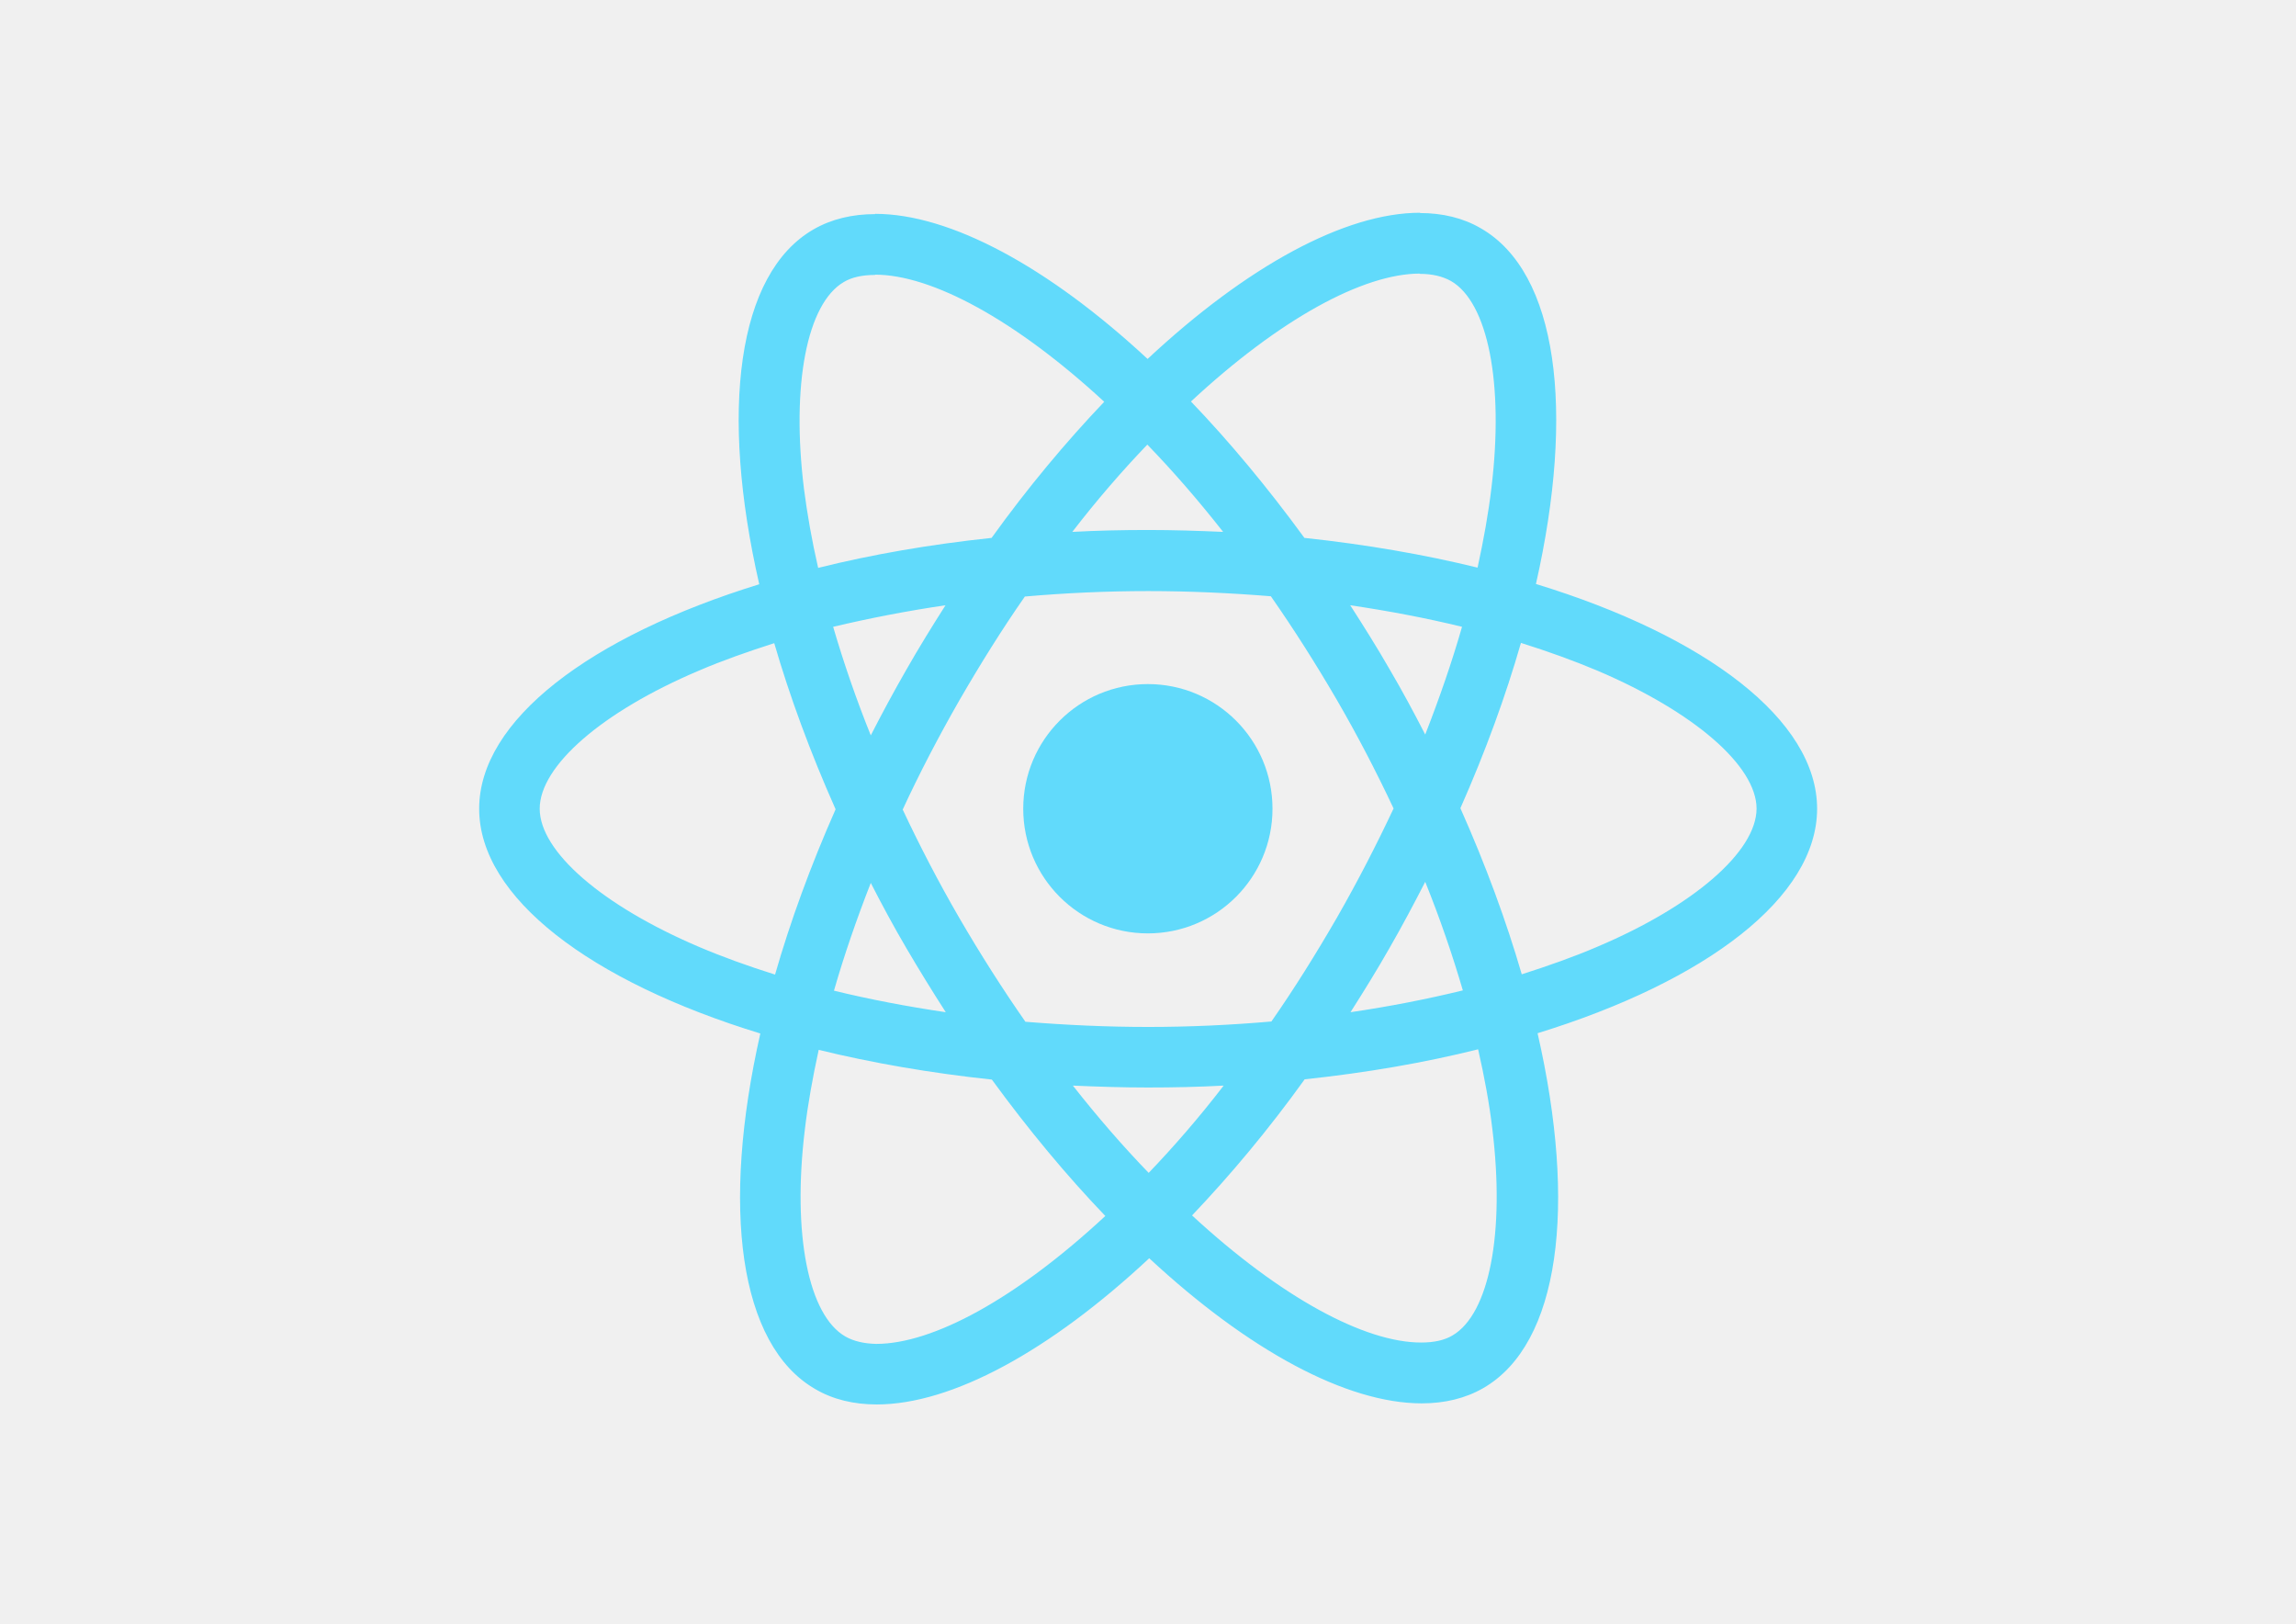
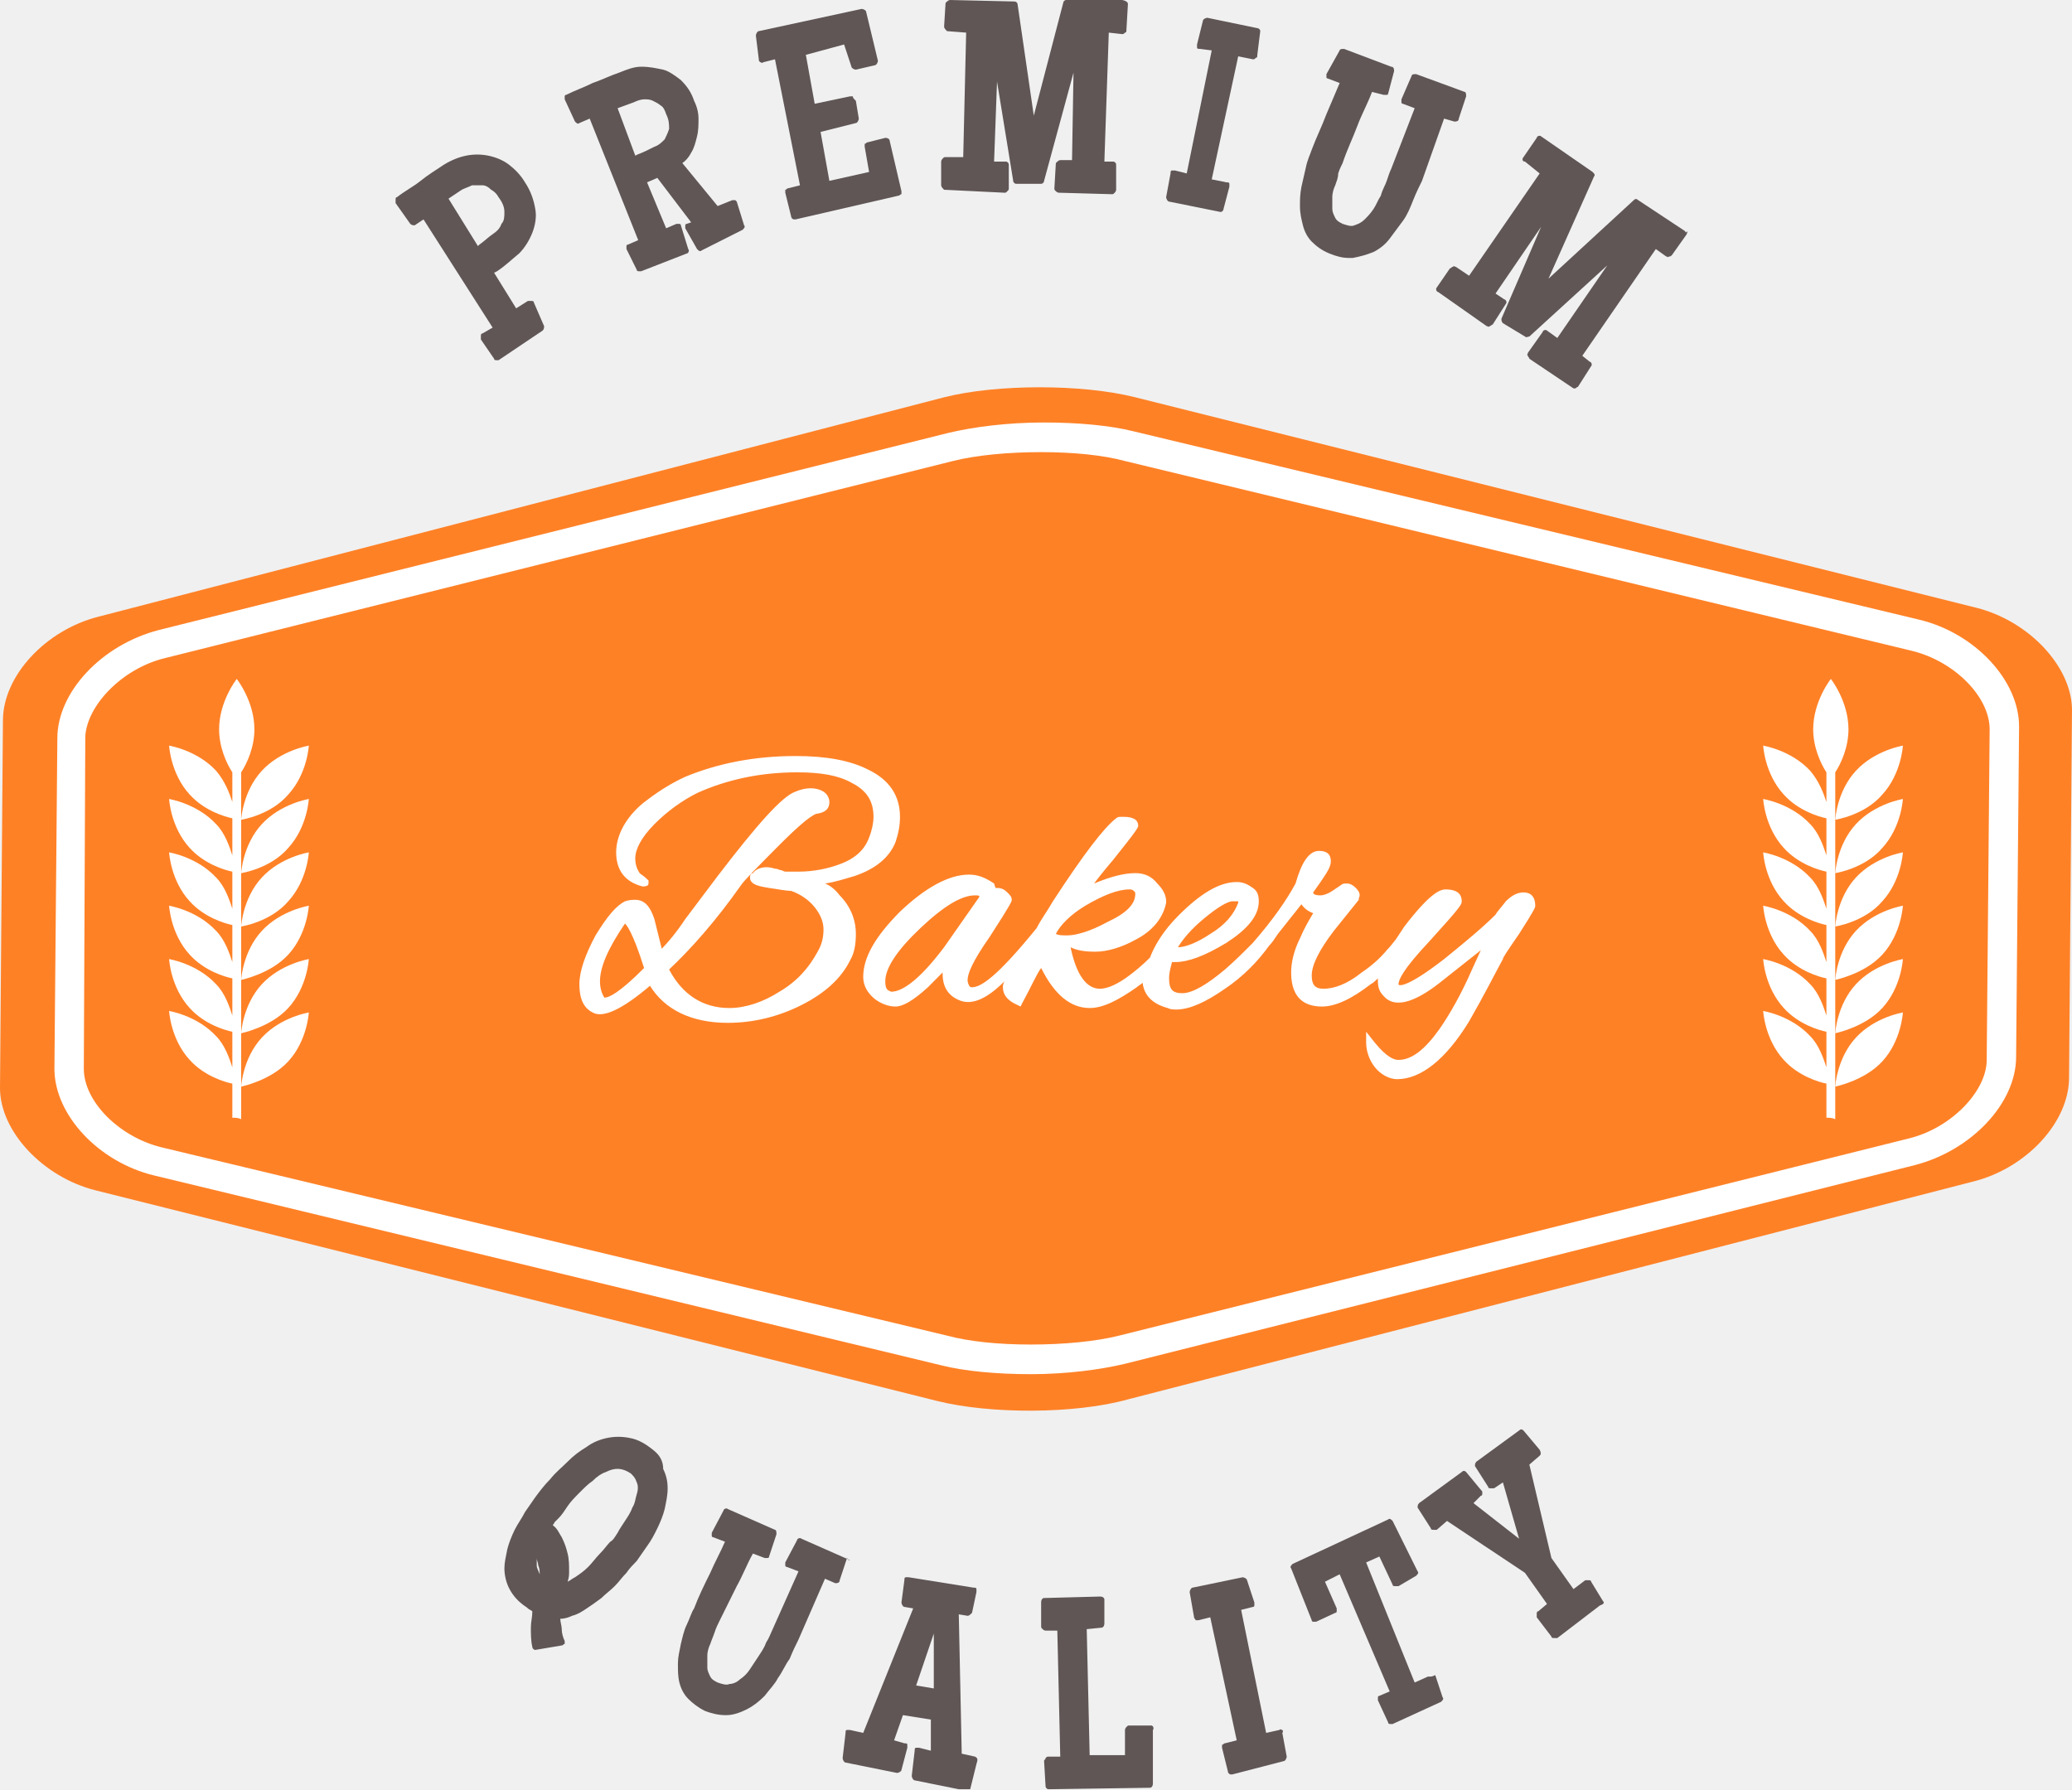
- <svg xmlns="http://www.w3.org/2000/svg" viewBox="0 0 841.9 595.3">
-   <g fill="#61DAFB">
-     <path d="M666.3 296.5c0-32.5-40.7-63.3-103.1-82.4 14.4-63.6 8-114.2-20.2-130.4-6.5-3.8-14.1-5.6-22.4-5.6v22.3c4.6 0 8.3.9 11.4 2.6 13.6 7.8 19.5 37.5 14.9 75.7-1.1 9.4-2.9 19.3-5.1 29.4-19.6-4.8-41-8.5-63.5-10.9-13.5-18.5-27.5-35.3-41.6-50 32.6-30.3 63.2-46.9 84-46.9V78c-27.5 0-63.5 19.6-99.9 53.6-36.4-33.8-72.4-53.2-99.9-53.2v22.3c20.7 0 51.4 16.5 84 46.6-14 14.7-28 31.4-41.3 49.9-22.6 2.4-44 6.1-63.6 11-2.3-10-4-19.7-5.2-29-4.7-38.2 1.1-67.9 14.6-75.8 3-1.8 6.9-2.6 11.5-2.6V78.5c-8.4 0-16 1.8-22.6 5.6-28.1 16.2-34.4 66.7-19.9 130.1-62.2 19.2-102.7 49.9-102.7 82.3 0 32.5 40.7 63.3 103.1 82.4-14.4 63.6-8 114.2 20.2 130.4 6.5 3.8 14.1 5.6 22.5 5.6 27.5 0 63.5-19.6 99.9-53.6 36.4 33.8 72.4 53.2 99.9 53.2 8.4 0 16-1.8 22.6-5.6 28.1-16.2 34.4-66.7 19.9-130.1 62-19.1 102.5-49.9 102.5-82.3zm-130.2-66.7c-3.7 12.9-8.3 26.2-13.5 39.5-4.1-8-8.4-16-13.1-24-4.6-8-9.5-15.8-14.4-23.4 14.2 2.1 27.9 4.7 41 7.9zm-45.8 106.5c-7.8 13.5-15.8 26.3-24.1 38.2-14.9 1.3-30 2-45.2 2-15.1 0-30.2-.7-45-1.9-8.3-11.9-16.4-24.6-24.2-38-7.6-13.1-14.5-26.4-20.8-39.8 6.2-13.4 13.2-26.8 20.7-39.9 7.8-13.5 15.8-26.3 24.1-38.2 14.9-1.3 30-2 45.2-2 15.1 0 30.2.7 45 1.9 8.3 11.9 16.4 24.6 24.2 38 7.6 13.1 14.5 26.4 20.8 39.8-6.3 13.4-13.2 26.8-20.7 39.9zm32.3-13c5.4 13.4 10 26.8 13.8 39.8-13.1 3.2-26.9 5.9-41.2 8 4.9-7.7 9.8-15.6 14.4-23.7 4.6-8 8.9-16.1 13-24.1zM421.2 430c-9.3-9.6-18.6-20.3-27.8-32 9 .4 18.2.7 27.5.7 9.4 0 18.7-.2 27.8-.7-9 11.7-18.3 22.4-27.5 32zm-74.4-58.9c-14.2-2.1-27.9-4.7-41-7.9 3.7-12.9 8.3-26.2 13.5-39.5 4.1 8 8.4 16 13.1 24 4.7 8 9.5 15.8 14.4 23.4zM420.7 163c9.3 9.6 18.6 20.3 27.8 32-9-.4-18.2-.7-27.5-.7-9.4 0-18.7.2-27.8.7 9-11.7 18.3-22.4 27.5-32zm-74 58.9c-4.9 7.7-9.8 15.6-14.4 23.7-4.6 8-8.9 16-13 24-5.4-13.4-10-26.8-13.8-39.8 13.1-3.1 26.9-5.8 41.2-7.9zm-90.5 125.2c-35.4-15.1-58.3-34.9-58.3-50.6 0-15.7 22.9-35.6 58.3-50.6 8.6-3.7 18-7 27.7-10.1 5.7 19.6 13.2 40 22.5 60.9-9.2 20.8-16.6 41.1-22.2 60.6-9.9-3.1-19.3-6.5-28-10.2zM310 490c-13.6-7.8-19.5-37.5-14.9-75.7 1.1-9.4 2.9-19.3 5.1-29.4 19.6 4.8 41 8.5 63.5 10.9 13.5 18.5 27.5 35.3 41.6 50-32.6 30.3-63.2 46.9-84 46.9-4.5-.1-8.3-1-11.3-2.7zm237.2-76.2c4.7 38.2-1.1 67.9-14.6 75.8-3 1.8-6.9 2.6-11.5 2.6-20.7 0-51.4-16.5-84-46.6 14-14.7 28-31.4 41.3-49.9 22.6-2.4 44-6.1 63.6-11 2.3 10.1 4.1 19.8 5.2 29.1zm38.5-66.7c-8.6 3.7-18 7-27.7 10.1-5.7-19.6-13.2-40-22.5-60.9 9.2-20.8 16.6-41.1 22.2-60.6 9.9 3.1 19.3 6.5 28.1 10.2 35.4 15.1 58.3 34.9 58.3 50.6-.1 15.7-23 35.6-58.4 50.6zM320.8 78.4z" />
-     <circle cx="420.9" cy="296.5" r="45.7" />
-     <path d="M520.5 78.1z" />
+ <svg xmlns="http://www.w3.org/2000/svg" width="110" height="95" viewBox="0 0 110 95" fill="none">
+   <g clip-path="url(#clip0)">
+     <path d="M50.121 21.094L5.231 32.742C2.42 33.451 0.156 35.891 0.156 38.252L0 57.771C0 60.054 2.264 62.494 5.075 63.202L49.73 74.379C52.541 75.087 57.069 75.087 59.879 74.3L104.769 62.73C107.58 62.022 109.844 59.582 109.844 57.22L110 37.701C110 35.418 107.736 32.978 104.925 32.27L60.27 21.094C57.459 20.385 52.931 20.385 50.121 21.094Z" fill="#FF8126" />
+     <path d="M54.727 72.962C52.931 72.962 51.214 72.805 49.965 72.49L8.197 62.415C5.231 61.707 2.889 59.188 2.889 56.748L3.045 39.196C3.045 36.756 5.387 34.238 8.432 33.451L50.355 22.983C51.682 22.668 53.478 22.432 55.429 22.432C57.225 22.432 58.943 22.589 60.192 22.904L101.881 32.9C104.847 33.608 107.19 36.127 107.19 38.567L107.033 56.118C107.033 58.558 104.691 61.077 101.647 61.864L59.723 72.411C58.396 72.726 56.6 72.962 54.727 72.962ZM55.273 24.006C53.556 24.006 51.838 24.163 50.589 24.478L8.744 34.946C6.48 35.497 4.606 37.465 4.528 39.118L4.45 56.748C4.45 58.48 6.324 60.369 8.588 60.92L50.277 70.915C51.448 71.23 53.009 71.388 54.727 71.388C56.444 71.388 58.162 71.23 59.411 70.915L101.334 60.447C103.598 59.896 105.472 57.929 105.472 56.276L105.628 38.724C105.628 36.992 103.754 35.104 101.49 34.553L59.723 24.478C58.552 24.163 56.991 24.006 55.273 24.006Z" fill="white" />
+     <path d="M43.797 46.91C44.343 46.831 44.812 46.674 45.358 46.516C46.529 46.123 47.232 45.493 47.544 44.706C47.7 44.234 47.779 43.84 47.779 43.368C47.779 42.266 47.232 41.4 46.061 40.849C45.124 40.377 43.875 40.141 42.236 40.141C40.05 40.141 38.098 40.534 36.38 41.243C35.522 41.636 34.819 42.108 34.116 42.66C33.18 43.447 32.711 44.391 32.711 45.257C32.711 46.201 33.18 46.831 34.116 47.067C34.194 47.067 34.429 47.067 34.429 46.91V46.752L34.351 46.674C34.194 46.516 34.038 46.437 33.96 46.359C33.804 46.123 33.726 45.886 33.726 45.572C33.726 45.099 34.038 44.47 34.741 43.761C35.444 43.053 36.224 42.502 37.005 42.108C38.566 41.4 40.362 41.007 42.314 41.007C43.563 41.007 44.5 41.164 45.202 41.558C45.983 41.951 46.373 42.502 46.373 43.368C46.373 43.683 46.295 44.076 46.139 44.47C45.905 45.099 45.437 45.572 44.578 45.886C43.953 46.123 43.172 46.28 42.392 46.28C42.236 46.28 42.001 46.28 41.689 46.28C41.611 46.28 41.533 46.201 41.455 46.201C41.377 46.201 41.299 46.123 41.143 46.123C40.674 45.965 40.206 46.044 39.972 46.359C39.894 46.359 39.816 46.437 39.816 46.595C39.816 46.988 40.362 47.067 40.83 47.146C41.377 47.224 41.767 47.303 42.001 47.303C42.47 47.461 42.938 47.776 43.251 48.169C43.563 48.562 43.719 48.956 43.719 49.35C43.719 49.743 43.641 50.137 43.407 50.53C42.938 51.396 42.314 52.104 41.377 52.655C40.518 53.206 39.581 53.521 38.722 53.521C37.317 53.521 36.224 52.813 35.522 51.475C36.693 50.373 38.02 48.877 39.347 46.988C39.503 46.752 40.206 46.044 41.221 45.021C42.236 43.998 42.938 43.368 43.329 43.21C43.953 43.132 44.031 42.817 44.031 42.581C44.031 42.423 43.953 42.187 43.719 42.03C43.329 41.794 42.782 41.794 42.236 42.03C41.533 42.266 40.206 43.761 38.098 46.516L36.38 48.799C35.912 49.507 35.444 50.058 35.131 50.373L34.741 48.799C34.507 48.09 34.194 47.776 33.726 47.776C33.57 47.776 33.414 47.776 33.18 47.854C32.711 48.09 32.243 48.641 31.618 49.664C31.072 50.688 30.759 51.553 30.759 52.262C30.759 53.049 30.994 53.521 31.462 53.757C32.008 54.072 33.023 53.6 34.507 52.34C35.287 53.6 36.693 54.308 38.644 54.308C39.972 54.308 41.299 53.993 42.548 53.364C43.797 52.734 44.656 51.947 45.124 51.002C45.358 50.609 45.437 50.137 45.437 49.586C45.437 48.799 45.124 48.09 44.578 47.539C44.343 47.224 44.031 46.988 43.797 46.91ZM31.852 52.104C31.852 51.317 32.321 50.294 33.18 49.035C33.258 49.114 33.57 49.428 34.194 51.396C32.867 52.734 32.321 52.97 32.087 52.97C31.93 52.734 31.852 52.419 31.852 52.104Z" fill="white" />
+     <path d="M80.88 47.382C80.568 47.382 80.255 47.539 79.943 47.854C79.709 48.169 79.475 48.405 79.397 48.563C78.772 49.192 77.835 49.979 76.664 50.924C74.635 52.498 74.244 52.34 74.244 52.262C74.244 52.026 74.478 51.475 75.884 49.979C77.601 48.09 77.601 48.012 77.601 47.854C77.601 47.618 77.523 47.224 76.742 47.224C76.43 47.224 75.884 47.461 74.556 49.192C74.4 49.428 74.244 49.664 74.088 49.901C74.01 49.979 73.854 50.215 73.62 50.452C73.229 50.924 72.761 51.317 72.292 51.632C71.512 52.262 70.809 52.498 70.263 52.498C69.794 52.498 69.638 52.262 69.638 51.79C69.638 51.239 70.028 50.452 70.809 49.428L72.136 47.776V47.697C72.214 47.539 72.214 47.382 71.98 47.146C71.824 46.988 71.668 46.91 71.512 46.91C71.356 46.91 71.278 46.91 71.199 46.988L70.731 47.303C70.497 47.461 70.263 47.539 70.106 47.539C69.794 47.539 69.716 47.461 69.716 47.382L70.106 46.831C70.419 46.359 70.653 46.044 70.653 45.729C70.653 45.336 70.419 45.178 70.028 45.178C69.482 45.178 69.092 45.808 68.779 46.91C68.311 47.776 67.608 48.799 66.515 50.058C66.047 50.53 65.578 51.002 65.032 51.475C64.095 52.262 63.314 52.734 62.768 52.734C62.221 52.734 62.065 52.498 62.065 51.947C62.065 51.632 62.143 51.396 62.221 51.081C62.3 51.081 62.3 51.081 62.378 51.081C63.08 51.081 63.939 50.766 65.11 50.058C66.203 49.35 66.828 48.641 66.828 47.854C66.828 47.539 66.749 47.303 66.515 47.146C66.281 46.988 66.047 46.831 65.656 46.831C64.72 46.831 63.705 47.461 62.534 48.641C61.753 49.428 61.285 50.215 61.05 50.845C60.66 51.239 60.27 51.553 59.957 51.79C59.333 52.262 58.786 52.498 58.396 52.498C57.693 52.498 57.147 51.79 56.835 50.294C57.147 50.452 57.537 50.53 58.162 50.53C58.786 50.53 59.567 50.294 60.27 49.901C61.206 49.428 61.753 48.72 61.909 47.933V47.854C61.909 47.539 61.753 47.224 61.441 46.91C61.129 46.516 60.738 46.359 60.27 46.359C59.723 46.359 59.021 46.516 58.084 46.91C58.318 46.595 58.63 46.201 59.099 45.65C60.426 43.998 60.426 43.919 60.426 43.84C60.426 43.604 60.27 43.368 59.645 43.368C59.411 43.368 59.333 43.368 59.255 43.447C58.63 43.919 57.537 45.336 55.898 47.854C55.586 48.405 55.273 48.799 55.039 49.271C52.931 51.868 52.072 52.419 51.604 52.419C51.526 52.419 51.448 52.419 51.37 52.104C51.37 52.104 51.37 52.104 51.37 52.026C51.37 51.711 51.604 51.081 52.541 49.743C53.712 47.933 53.712 47.854 53.712 47.776C53.712 47.618 53.634 47.539 53.478 47.382C53.322 47.224 53.165 47.146 52.931 47.146H52.853L52.775 46.91C52.307 46.595 51.916 46.437 51.448 46.437C50.355 46.437 49.106 47.146 47.779 48.405C46.451 49.743 45.827 50.845 45.827 51.868C45.827 52.34 46.061 52.734 46.451 53.049C46.764 53.285 47.154 53.442 47.544 53.442C47.935 53.442 48.481 53.128 49.262 52.419L50.043 51.632V51.711C50.043 52.419 50.355 52.892 50.979 53.128C51.604 53.364 52.385 53.049 53.322 52.104C53.243 52.262 53.243 52.34 53.243 52.419C53.243 52.813 53.478 53.128 54.024 53.364L54.18 53.442L54.258 53.285C54.727 52.419 55.039 51.711 55.273 51.396C55.976 52.813 56.835 53.521 57.849 53.521C58.552 53.521 59.333 53.128 60.348 52.419C60.426 52.34 60.582 52.262 60.66 52.183C60.738 52.813 61.129 53.285 61.987 53.521C62.143 53.6 62.3 53.6 62.456 53.6C63.158 53.6 64.017 53.206 65.032 52.498C65.969 51.868 66.749 51.081 67.374 50.215C67.53 50.058 67.686 49.822 67.842 49.586L69.092 48.012C69.248 48.248 69.482 48.405 69.716 48.484C69.482 48.877 69.248 49.271 69.013 49.822C68.701 50.452 68.545 51.081 68.545 51.632C68.545 53.128 69.404 53.442 70.184 53.442C70.887 53.442 71.746 53.049 72.761 52.262C72.917 52.183 73.073 52.026 73.151 51.947C73.151 52.026 73.151 52.026 73.151 52.104C73.151 52.419 73.229 52.655 73.463 52.892C74.01 53.521 75.025 53.285 76.43 52.183L78.616 50.452L78.148 51.475C77.601 52.734 76.977 53.836 76.43 54.623C75.649 55.725 74.947 56.276 74.244 56.276C73.854 56.276 73.385 55.882 72.839 55.174L72.527 54.78V55.331C72.527 55.804 72.683 56.276 72.995 56.669C73.307 57.063 73.776 57.299 74.166 57.299C75.415 57.299 76.742 56.276 77.992 54.23C78.85 52.734 79.397 51.632 79.787 50.924C79.787 50.845 79.943 50.609 80.646 49.586C81.505 48.248 81.505 48.169 81.505 48.09C81.505 47.618 81.27 47.382 80.88 47.382ZM57.615 48.09C58.552 47.539 59.333 47.224 59.957 47.224C60.035 47.224 60.114 47.224 60.192 47.303C60.27 47.382 60.27 47.382 60.27 47.461C60.27 48.012 59.801 48.484 58.786 48.956C57.928 49.428 57.147 49.664 56.678 49.664C56.366 49.664 56.21 49.664 56.054 49.586C56.288 49.114 56.835 48.562 57.615 48.09ZM64.251 49.586C63.549 50.058 62.924 50.294 62.534 50.294C62.924 49.664 63.471 49.114 64.173 48.563C64.876 48.012 65.266 47.854 65.422 47.854C65.656 47.854 65.735 47.854 65.735 47.854V47.933C65.5 48.563 65.032 49.114 64.251 49.586ZM46.998 52.104C46.998 51.396 47.622 50.452 48.871 49.271C50.121 48.09 51.057 47.539 51.76 47.539C51.916 47.539 51.994 47.539 51.994 47.618L50.121 50.294C48.637 52.262 47.779 52.655 47.31 52.655C47.154 52.577 46.998 52.577 46.998 52.104Z" fill="white" />
+     <path d="M28.339 16.056C28.339 15.978 28.261 15.978 28.183 15.978C28.105 15.978 28.105 15.978 28.027 15.978L27.402 16.371L26.231 14.482L26.387 14.403C26.856 14.089 27.168 13.774 27.558 13.459C27.871 13.144 28.105 12.751 28.261 12.357C28.417 11.963 28.495 11.491 28.417 11.098C28.339 10.626 28.183 10.153 27.871 9.681C27.637 9.287 27.324 8.973 27.012 8.737C26.7 8.5 26.309 8.343 25.919 8.264C25.529 8.186 25.138 8.186 24.748 8.264C24.358 8.343 23.967 8.5 23.577 8.737C23.109 9.051 22.718 9.287 22.328 9.602C21.938 9.917 21.469 10.153 21.079 10.468C21.001 10.468 21.001 10.547 21.001 10.626C21.001 10.704 21.001 10.704 21.001 10.783L21.781 11.885C21.86 11.963 21.938 11.963 22.016 11.963L22.484 11.649L26.153 17.394L25.607 17.709C25.529 17.709 25.529 17.788 25.529 17.867C25.529 17.945 25.529 17.945 25.529 18.024L26.231 19.047C26.231 19.126 26.309 19.126 26.387 19.126H26.466L28.808 17.552C28.886 17.473 28.886 17.394 28.886 17.316L28.339 16.056ZM23.811 10.547L24.514 10.075C24.67 9.996 24.904 9.917 25.06 9.838C25.216 9.838 25.451 9.838 25.607 9.838C25.763 9.838 25.919 9.917 26.075 10.075C26.231 10.153 26.387 10.311 26.466 10.468C26.7 10.783 26.778 11.019 26.778 11.255C26.778 11.491 26.778 11.727 26.622 11.885C26.544 12.121 26.387 12.278 26.153 12.436C25.919 12.593 25.685 12.829 25.451 12.987L25.373 13.066L23.811 10.547Z" fill="#605656" />
+     <path d="M39.035 10.626C38.957 10.626 38.957 10.626 38.879 10.626L38.098 10.94L36.224 8.658C36.459 8.5 36.615 8.264 36.693 8.107C36.849 7.871 36.927 7.556 37.005 7.241C37.083 6.926 37.083 6.611 37.083 6.297C37.083 5.982 37.005 5.667 36.849 5.352C36.693 4.88 36.459 4.565 36.146 4.25C35.834 4.014 35.522 3.778 35.209 3.699C34.819 3.621 34.507 3.542 34.038 3.542C33.648 3.542 33.258 3.699 32.867 3.857C32.399 4.014 31.93 4.25 31.462 4.408C30.994 4.644 30.525 4.801 30.057 5.037C29.979 5.037 29.979 5.116 29.979 5.116C29.979 5.195 29.979 5.195 29.979 5.273L30.525 6.454C30.603 6.533 30.681 6.611 30.759 6.533L31.306 6.297L33.882 12.751L33.336 12.987C33.258 12.987 33.258 13.066 33.258 13.066C33.258 13.144 33.258 13.144 33.258 13.223L33.804 14.325C33.804 14.403 33.882 14.403 33.96 14.403H34.038L36.459 13.459C36.537 13.459 36.615 13.302 36.537 13.223L36.146 11.963C36.146 11.885 36.068 11.885 36.068 11.885C35.99 11.885 35.99 11.885 35.912 11.885L35.365 12.121L34.351 9.681L34.897 9.445L36.693 11.806L36.459 11.885C36.38 11.885 36.38 11.963 36.38 11.963C36.38 12.042 36.38 12.042 36.38 12.121L37.005 13.223C37.083 13.302 37.161 13.38 37.239 13.302L39.425 12.2C39.503 12.121 39.581 12.042 39.503 11.963L39.113 10.704L39.035 10.626ZM33.882 8.186L33.726 8.264L32.789 5.746L33.648 5.431C33.804 5.352 34.038 5.273 34.194 5.273C34.351 5.273 34.507 5.273 34.663 5.352C34.819 5.431 34.975 5.51 35.053 5.588C35.209 5.667 35.287 5.824 35.365 6.06C35.522 6.375 35.522 6.611 35.522 6.848C35.444 7.084 35.365 7.241 35.287 7.399C35.131 7.556 34.975 7.713 34.741 7.792C34.429 7.949 34.116 8.107 33.882 8.186Z" fill="#605656" />
+     <path d="M46.998 7.32L46.061 7.556C45.983 7.556 45.983 7.635 45.905 7.635C45.905 7.713 45.905 7.713 45.905 7.792L46.139 9.13L44.031 9.602L43.563 7.005L45.437 6.533C45.515 6.533 45.593 6.375 45.593 6.297L45.437 5.352C45.28 5.195 45.28 5.195 45.28 5.116C45.202 5.116 45.202 5.116 45.124 5.116L43.251 5.51L42.782 2.912L44.812 2.361L45.202 3.542C45.202 3.621 45.358 3.699 45.437 3.699L46.451 3.463C46.529 3.463 46.608 3.306 46.608 3.227L45.983 0.63C45.983 0.551 45.827 0.472 45.749 0.472L40.284 1.653C40.206 1.653 40.128 1.81 40.128 1.889L40.284 3.148C40.284 3.227 40.284 3.227 40.362 3.306C40.44 3.306 40.44 3.384 40.518 3.306L41.143 3.148L42.47 9.838L41.845 9.996C41.767 9.996 41.767 10.075 41.689 10.075C41.689 10.153 41.689 10.153 41.689 10.232L42.001 11.491C42.001 11.57 42.08 11.649 42.158 11.649C42.158 11.649 42.158 11.649 42.236 11.649L47.7 10.389C47.779 10.389 47.779 10.311 47.857 10.311C47.857 10.232 47.857 10.232 47.857 10.153L47.232 7.477C47.232 7.399 47.154 7.32 46.998 7.32Z" fill="#605656" />
+     <path d="M59.567 0H56.6C56.522 0 56.444 0.079 56.444 0.157L54.883 6.139L54.024 0.236C54.024 0.157 53.946 0.079 53.868 0.079L50.433 0C50.355 0 50.277 0.079 50.199 0.157L50.121 1.417C50.121 1.495 50.199 1.574 50.277 1.653L51.292 1.732L51.136 8.343H50.199C50.121 8.343 50.121 8.343 50.043 8.422C50.043 8.422 49.965 8.5 49.965 8.579V9.838C49.965 9.917 50.043 9.996 50.121 10.075L53.322 10.232C53.4 10.232 53.4 10.232 53.478 10.153C53.556 10.075 53.556 10.075 53.556 9.996V8.737C53.556 8.658 53.478 8.579 53.4 8.579H52.775L52.931 4.329L53.79 9.602C53.79 9.681 53.868 9.76 53.946 9.76H55.273C55.351 9.76 55.429 9.681 55.429 9.602L56.991 3.857L56.913 8.5H56.288C56.21 8.5 56.132 8.579 56.054 8.658L55.976 9.996C55.976 10.075 55.976 10.075 56.054 10.153C56.054 10.153 56.132 10.232 56.21 10.232L59.021 10.311C59.099 10.311 59.099 10.311 59.177 10.232C59.177 10.232 59.255 10.153 59.255 10.075V8.737C59.255 8.658 59.177 8.579 59.099 8.579H58.63L58.864 1.732L59.567 1.81C59.645 1.81 59.645 1.81 59.723 1.732C59.801 1.732 59.801 1.653 59.801 1.574L59.879 0.236C59.879 0.157 59.879 0.157 59.801 0.079C59.645 0 59.567 0 59.567 0Z" fill="#605656" />
+     <path d="M66.749 1.495L64.095 0.944C64.017 0.944 63.861 1.023 63.861 1.102L63.549 2.361C63.549 2.44 63.549 2.44 63.549 2.519C63.549 2.597 63.627 2.597 63.705 2.597L64.329 2.676L63.002 9.209L62.378 9.051C62.3 9.051 62.3 9.051 62.221 9.051C62.143 9.051 62.143 9.13 62.143 9.209L61.909 10.468C61.909 10.547 61.987 10.704 62.065 10.704L64.798 11.255C64.876 11.255 64.954 11.177 64.954 11.098L65.266 9.917C65.266 9.838 65.266 9.838 65.266 9.76C65.266 9.681 65.188 9.681 65.11 9.681L64.329 9.524L65.735 2.991L66.515 3.148C66.593 3.148 66.593 3.148 66.671 3.07C66.749 3.07 66.749 2.991 66.749 2.912L66.906 1.653C66.906 1.574 66.828 1.495 66.749 1.495Z" fill="#605656" />
+     <path d="M77.211 6.454C77.289 6.454 77.445 6.454 77.445 6.297L77.835 5.116C77.835 5.037 77.835 4.88 77.757 4.88L75.181 3.935C75.103 3.935 74.947 3.935 74.947 4.014L74.4 5.273C74.4 5.352 74.4 5.352 74.4 5.431C74.4 5.51 74.478 5.51 74.478 5.51L75.103 5.746L73.854 8.973C73.776 9.13 73.698 9.366 73.62 9.602C73.541 9.838 73.385 10.075 73.307 10.389C73.151 10.626 73.073 10.862 72.917 11.098C72.761 11.334 72.605 11.491 72.449 11.649C72.292 11.806 72.136 11.885 71.902 11.963C71.746 12.042 71.512 11.963 71.278 11.885C71.121 11.806 70.965 11.727 70.887 11.57C70.809 11.413 70.731 11.255 70.731 11.098C70.731 10.94 70.731 10.704 70.731 10.468C70.731 10.232 70.809 9.996 70.887 9.838C70.965 9.602 71.043 9.445 71.043 9.209C71.121 8.973 71.199 8.815 71.278 8.658C71.512 7.949 71.824 7.32 72.058 6.69C72.292 6.06 72.605 5.51 72.839 4.88L73.463 5.037C73.541 5.037 73.541 5.037 73.62 5.037C73.698 5.037 73.698 4.959 73.698 4.959L74.01 3.778C74.01 3.699 74.01 3.542 73.854 3.542L71.356 2.597C71.278 2.597 71.121 2.597 71.121 2.676L70.419 3.935C70.419 4.014 70.419 4.014 70.419 4.093C70.419 4.171 70.497 4.171 70.497 4.171L71.121 4.408C70.887 4.959 70.653 5.51 70.419 6.06C70.184 6.69 69.872 7.32 69.638 7.949C69.56 8.186 69.404 8.5 69.326 8.894C69.248 9.209 69.17 9.602 69.092 9.917C69.013 10.311 69.013 10.626 69.013 10.94C69.013 11.334 69.092 11.649 69.17 11.963C69.248 12.278 69.404 12.593 69.638 12.829C69.872 13.066 70.184 13.302 70.575 13.459C70.965 13.616 71.278 13.695 71.59 13.695C71.668 13.695 71.746 13.695 71.824 13.695C72.214 13.616 72.527 13.538 72.917 13.38C73.229 13.223 73.541 12.987 73.776 12.672C74.01 12.357 74.244 12.042 74.478 11.727C74.713 11.413 74.869 11.019 75.025 10.626C75.181 10.232 75.337 9.917 75.493 9.602L76.664 6.297L77.211 6.454Z" fill="#605656" />
+     <path d="M89.468 12.278L86.969 10.626C86.891 10.547 86.813 10.547 86.735 10.626L82.207 14.797L84.627 9.366C84.706 9.287 84.627 9.209 84.549 9.13L81.817 7.241C81.739 7.162 81.583 7.241 81.583 7.32L80.88 8.343C80.802 8.422 80.802 8.579 80.958 8.579L81.739 9.209L77.992 14.64L77.289 14.167C77.211 14.167 77.211 14.089 77.133 14.167C77.055 14.167 77.055 14.246 76.977 14.246L76.274 15.269C76.196 15.348 76.274 15.505 76.352 15.505L78.928 17.316C79.006 17.316 79.006 17.394 79.085 17.316C79.162 17.316 79.162 17.237 79.241 17.237L79.943 16.135C80.021 16.056 79.943 15.899 79.865 15.899L79.397 15.584L81.817 12.042L79.709 16.922C79.709 17.001 79.709 17.079 79.787 17.158L80.958 17.867C81.036 17.945 81.114 17.867 81.192 17.867L85.33 14.089L82.676 17.945L82.129 17.552C82.051 17.473 81.895 17.552 81.895 17.631L81.114 18.732C81.114 18.811 81.036 18.811 81.114 18.89C81.114 18.968 81.192 18.968 81.192 19.047L83.534 20.621H83.612C83.691 20.621 83.691 20.543 83.769 20.543L84.471 19.441C84.549 19.362 84.471 19.205 84.393 19.205L84.003 18.89L87.906 13.223L88.453 13.616C88.531 13.616 88.531 13.695 88.609 13.616C88.687 13.616 88.687 13.616 88.765 13.538L89.546 12.436C89.546 12.357 89.624 12.357 89.546 12.278C89.546 12.357 89.468 12.357 89.468 12.278Z" fill="#605656" />
+     <path d="M34.663 76.976C34.273 76.661 33.882 76.425 33.414 76.346C33.023 76.268 32.633 76.268 32.243 76.346C31.852 76.425 31.462 76.582 31.15 76.819C30.759 77.055 30.447 77.291 30.135 77.606C29.823 77.921 29.51 78.157 29.198 78.55C28.886 78.865 28.651 79.18 28.417 79.495C28.261 79.731 28.027 80.046 27.871 80.282C27.715 80.597 27.48 80.911 27.324 81.226C27.168 81.541 27.012 81.935 26.934 82.249C26.856 82.643 26.778 82.958 26.778 83.273C26.778 83.587 26.856 83.981 27.012 84.296C27.168 84.611 27.402 84.925 27.715 85.162C27.793 85.24 27.949 85.319 28.027 85.398C28.105 85.476 28.183 85.476 28.261 85.555C28.261 85.87 28.183 86.106 28.183 86.421C28.183 86.736 28.183 87.129 28.261 87.444C28.261 87.523 28.339 87.602 28.417 87.602L29.823 87.365C29.901 87.365 29.901 87.287 29.979 87.287C29.979 87.208 29.979 87.208 29.979 87.129C29.901 86.972 29.823 86.736 29.823 86.5C29.823 86.342 29.744 86.106 29.744 85.949C29.979 85.949 30.213 85.87 30.369 85.791C30.681 85.713 30.916 85.555 31.15 85.398C31.384 85.24 31.618 85.083 31.93 84.847C32.165 84.611 32.399 84.453 32.633 84.217C32.867 83.981 33.023 83.745 33.258 83.509C33.414 83.273 33.648 83.037 33.804 82.879C33.96 82.643 34.194 82.328 34.351 82.092C34.585 81.777 34.741 81.462 34.897 81.147C35.053 80.833 35.209 80.439 35.287 80.124C35.365 79.731 35.444 79.416 35.444 79.022C35.444 78.629 35.365 78.314 35.209 77.999C35.209 77.527 34.975 77.212 34.663 76.976ZM28.651 83.587C28.651 83.587 28.651 83.509 28.651 83.587C28.573 83.351 28.495 83.273 28.495 83.115C28.495 82.958 28.495 82.879 28.495 82.722C28.495 82.879 28.573 82.958 28.573 83.115C28.651 83.273 28.651 83.43 28.651 83.587ZM30.135 82.486C30.057 82.171 29.979 81.935 29.823 81.62C29.666 81.384 29.588 81.147 29.354 80.99C29.354 80.911 29.432 80.911 29.432 80.833L29.666 80.597C29.823 80.439 29.979 80.203 30.135 79.967C30.291 79.731 30.525 79.495 30.759 79.258C30.994 79.022 31.228 78.786 31.462 78.629C31.696 78.393 31.93 78.235 32.165 78.157C32.633 77.921 33.023 77.921 33.492 78.235C33.648 78.393 33.726 78.471 33.804 78.707C33.882 78.865 33.882 79.101 33.804 79.337C33.726 79.573 33.726 79.809 33.57 80.046C33.492 80.282 33.336 80.518 33.18 80.754C33.023 80.99 32.867 81.226 32.789 81.384C32.633 81.62 32.555 81.777 32.399 81.856C32.243 82.013 32.087 82.249 31.852 82.486C31.618 82.722 31.462 82.958 31.228 83.194C30.994 83.43 30.759 83.587 30.525 83.745C30.369 83.823 30.291 83.902 30.135 83.981C30.213 83.745 30.213 83.587 30.213 83.43C30.213 83.115 30.213 82.8 30.135 82.486Z" fill="#605656" />
+     <path d="M45.046 82.8L42.548 81.698C42.47 81.62 42.314 81.698 42.314 81.777L41.689 82.958C41.689 83.037 41.689 83.037 41.689 83.115C41.689 83.194 41.767 83.194 41.767 83.194L42.392 83.43L40.986 86.578C40.908 86.736 40.83 86.972 40.674 87.208C40.596 87.444 40.44 87.68 40.284 87.916C40.128 88.152 39.972 88.389 39.816 88.625C39.659 88.861 39.503 89.018 39.269 89.176C39.113 89.333 38.879 89.412 38.722 89.412C38.566 89.49 38.332 89.412 38.098 89.333C37.942 89.254 37.786 89.176 37.708 89.018C37.63 88.861 37.551 88.703 37.551 88.546C37.551 88.389 37.551 88.152 37.551 87.916C37.551 87.68 37.63 87.444 37.708 87.287C37.786 87.05 37.864 86.893 37.942 86.657C38.02 86.421 38.098 86.263 38.176 86.106C38.488 85.476 38.801 84.847 39.113 84.217C39.425 83.666 39.659 83.037 39.972 82.486L40.596 82.722C40.674 82.722 40.674 82.722 40.752 82.722C40.83 82.722 40.83 82.643 40.83 82.643L41.221 81.462C41.221 81.384 41.221 81.226 41.143 81.226L38.644 80.124C38.566 80.046 38.41 80.124 38.41 80.203L37.786 81.384C37.786 81.462 37.786 81.462 37.786 81.541C37.786 81.62 37.864 81.62 37.864 81.62L38.488 81.856C38.254 82.407 37.942 82.958 37.708 83.509C37.395 84.138 37.083 84.768 36.849 85.398C36.693 85.634 36.615 85.949 36.459 86.263C36.302 86.578 36.224 86.972 36.146 87.287C36.068 87.68 35.99 87.995 35.99 88.31C35.99 88.703 35.99 89.018 36.068 89.333C36.146 89.648 36.302 89.963 36.537 90.199C36.771 90.435 37.083 90.671 37.395 90.829C37.786 90.986 38.176 91.065 38.488 91.065H38.566C38.957 91.065 39.347 90.907 39.659 90.75C39.972 90.592 40.284 90.356 40.596 90.041C40.83 89.727 41.143 89.412 41.299 89.097C41.533 88.782 41.689 88.389 41.923 88.074C42.08 87.68 42.236 87.365 42.392 87.05L43.797 83.823L44.343 84.06C44.422 84.06 44.578 84.06 44.578 83.902L44.968 82.722C45.124 82.958 45.124 82.8 45.046 82.8Z" fill="#605656" />
+     <path d="M51.76 93.268L51.057 93.111L50.901 85.713L51.37 85.791C51.448 85.791 51.526 85.713 51.604 85.634L51.838 84.532C51.838 84.453 51.838 84.453 51.838 84.374C51.838 84.296 51.76 84.296 51.682 84.296L48.247 83.745C48.169 83.745 48.169 83.745 48.091 83.745C48.013 83.745 48.013 83.823 48.013 83.902L47.857 85.083C47.857 85.162 47.935 85.319 48.013 85.319L48.481 85.398L45.827 92.009L45.124 91.852C45.046 91.852 45.046 91.852 44.968 91.852C44.89 91.852 44.89 91.93 44.89 92.009L44.734 93.347C44.734 93.426 44.812 93.583 44.89 93.583L47.622 94.134C47.7 94.134 47.857 94.055 47.857 93.977L48.169 92.796C48.169 92.718 48.169 92.718 48.169 92.639C48.169 92.56 48.091 92.56 48.013 92.56L47.466 92.403L47.935 91.065L49.418 91.301V92.954L48.794 92.796C48.715 92.796 48.715 92.796 48.637 92.796C48.559 92.796 48.559 92.875 48.559 92.954L48.403 94.292C48.403 94.37 48.481 94.528 48.559 94.528L51.292 95.079C51.292 95.079 51.292 95.079 51.37 95.079C51.448 95.079 51.526 95 51.526 94.921L51.838 93.662C51.916 93.426 51.916 93.347 51.76 93.268ZM49.574 86.736V89.648L48.637 89.49L49.574 86.736Z" fill="#605656" />
+     <path d="M61.129 91.616H59.957C59.879 91.616 59.879 91.616 59.801 91.694C59.801 91.694 59.723 91.773 59.723 91.852V93.19H57.849L57.693 86.5L58.474 86.421C58.552 86.421 58.63 86.342 58.63 86.185V84.925C58.63 84.847 58.552 84.768 58.396 84.768L55.429 84.847C55.351 84.847 55.273 84.925 55.273 85.083V86.342C55.273 86.421 55.273 86.421 55.351 86.5C55.351 86.5 55.429 86.578 55.508 86.578H56.132L56.288 93.268H55.664C55.586 93.268 55.586 93.268 55.508 93.347C55.508 93.426 55.429 93.426 55.429 93.505L55.508 94.843C55.508 94.921 55.586 95 55.664 95L61.05 94.921C61.129 94.921 61.206 94.843 61.206 94.685V91.852C61.285 91.773 61.206 91.616 61.129 91.616Z" fill="#605656" />
+     <path d="M68.077 91.852C67.999 91.852 67.999 91.773 67.921 91.852L67.218 92.009L65.891 85.476L66.515 85.319C66.593 85.319 66.593 85.24 66.593 85.24C66.593 85.162 66.593 85.162 66.593 85.083L66.203 83.902C66.203 83.823 66.047 83.745 65.969 83.745L63.314 84.296C63.236 84.296 63.158 84.453 63.158 84.532L63.392 85.87C63.392 85.949 63.471 85.949 63.471 86.027C63.549 86.027 63.549 86.027 63.627 86.027L64.251 85.87L65.656 92.403L65.032 92.56C64.954 92.56 64.954 92.639 64.876 92.639C64.876 92.718 64.876 92.718 64.876 92.796L65.188 94.055C65.188 94.134 65.266 94.213 65.344 94.213C65.344 94.213 65.344 94.213 65.422 94.213L68.155 93.505C68.233 93.505 68.311 93.347 68.311 93.268L68.077 92.009C68.155 91.93 68.077 91.852 68.077 91.852Z" fill="#605656" />
+     <path d="M75.962 89.018C75.884 89.018 75.884 89.018 75.805 89.018L75.103 89.333L72.527 82.958L73.229 82.643L73.932 84.138C73.932 84.217 74.01 84.217 74.088 84.217C74.166 84.217 74.166 84.217 74.244 84.217L75.181 83.666C75.259 83.587 75.337 83.509 75.259 83.43L73.932 80.754C73.854 80.675 73.776 80.597 73.698 80.675L68.623 83.037C68.545 83.115 68.467 83.194 68.545 83.273L69.638 86.027C69.638 86.106 69.716 86.106 69.716 86.106C69.794 86.106 69.794 86.106 69.872 86.106L70.887 85.634C70.965 85.634 70.965 85.555 70.965 85.555C70.965 85.476 70.965 85.476 70.965 85.398L70.341 83.981L71.121 83.587L73.776 89.805L73.229 90.041C73.151 90.041 73.151 90.12 73.151 90.12C73.151 90.199 73.151 90.199 73.151 90.278L73.698 91.458C73.698 91.537 73.776 91.537 73.854 91.537H73.932L76.508 90.356C76.586 90.278 76.664 90.199 76.586 90.12L76.196 88.939C76.04 89.018 75.962 89.018 75.962 89.018Z" fill="#605656" />
+     <path d="M85.096 85.004L84.471 83.981C84.471 83.902 84.393 83.902 84.315 83.902C84.237 83.902 84.237 83.902 84.159 83.902L83.534 84.374L82.363 82.722L81.192 77.763L81.739 77.291C81.817 77.212 81.817 77.133 81.739 76.976L80.88 75.953C80.802 75.874 80.724 75.874 80.646 75.953L78.382 77.606C78.304 77.684 78.304 77.763 78.304 77.842L79.006 78.944C79.006 79.022 79.085 79.022 79.162 79.022C79.241 79.022 79.241 79.022 79.319 79.022L79.787 78.707L80.646 81.698L78.226 79.809L78.616 79.416C78.694 79.416 78.694 79.337 78.694 79.258C78.694 79.18 78.694 79.18 78.616 79.101L77.835 78.157C77.757 78.078 77.679 78.078 77.601 78.157L75.337 79.809C75.259 79.888 75.259 79.967 75.259 80.046L75.962 81.147C75.962 81.226 76.04 81.226 76.118 81.226C76.196 81.226 76.196 81.226 76.274 81.226L76.82 80.754L80.958 83.509L82.129 85.162L81.661 85.555C81.583 85.555 81.583 85.634 81.583 85.713C81.583 85.791 81.583 85.791 81.583 85.87L82.363 86.893C82.363 86.972 82.442 86.972 82.519 86.972C82.598 86.972 82.598 86.972 82.676 86.972L84.94 85.24C85.174 85.162 85.174 85.083 85.096 85.004Z" fill="#605656" />
+     <path d="M12.335 59.346C12.491 59.346 12.647 59.346 12.803 59.424V41.007C13.116 40.534 13.506 39.669 13.506 38.724C13.506 37.229 12.569 36.048 12.569 36.048C12.569 36.048 11.632 37.229 11.632 38.724C11.632 39.669 12.023 40.534 12.335 41.007V42.581C12.179 42.108 11.945 41.479 11.476 40.928C10.461 39.826 8.978 39.59 8.978 39.59C8.978 39.59 9.056 41.085 10.071 42.187C10.852 43.053 11.945 43.368 12.335 43.447V45.414C12.179 44.942 11.945 44.234 11.476 43.761C10.461 42.66 8.978 42.423 8.978 42.423C8.978 42.423 9.056 43.919 10.071 45.021C10.852 45.886 11.945 46.201 12.335 46.28V48.248C12.179 47.776 11.945 47.067 11.476 46.595C10.461 45.493 8.978 45.257 8.978 45.257C8.978 45.257 9.056 46.752 10.071 47.854C10.852 48.72 11.945 49.035 12.335 49.114V51.081C12.179 50.609 11.945 49.901 11.476 49.428C10.461 48.326 8.978 48.09 8.978 48.09C8.978 48.09 9.056 49.586 10.071 50.688C10.852 51.553 11.945 51.868 12.335 51.947V53.915C12.179 53.442 11.945 52.734 11.476 52.262C10.461 51.16 8.978 50.924 8.978 50.924C8.978 50.924 9.056 52.419 10.071 53.521C10.852 54.387 11.945 54.702 12.335 54.78V56.669C12.179 56.197 11.945 55.489 11.476 55.017C10.461 53.915 8.978 53.678 8.978 53.678C8.978 53.678 9.056 55.174 10.071 56.276C10.852 57.142 11.945 57.456 12.335 57.535V59.346Z" fill="white" />
+     <path d="M15.302 56.355C16.317 55.253 16.395 53.757 16.395 53.757C16.395 53.757 14.911 53.993 13.896 55.095C12.882 56.197 12.803 57.693 12.803 57.693C12.803 57.693 14.365 57.378 15.302 56.355Z" fill="white" />
+     <path d="M15.302 53.521C16.317 52.419 16.395 50.924 16.395 50.924C16.395 50.924 14.911 51.16 13.896 52.262C12.882 53.364 12.803 54.859 12.803 54.859C12.803 54.859 14.365 54.544 15.302 53.521Z" fill="white" />
+     <path d="M15.302 50.688C16.317 49.586 16.395 48.09 16.395 48.09C16.395 48.09 14.911 48.326 13.896 49.428C12.882 50.53 12.803 52.026 12.803 52.026C12.803 52.026 14.365 51.711 15.302 50.688Z" fill="white" />
+     <path d="M15.302 47.854C16.317 46.752 16.395 45.257 16.395 45.257C16.395 45.257 14.911 45.493 13.896 46.595C12.882 47.697 12.803 49.192 12.803 49.192C12.803 49.192 14.365 48.956 15.302 47.854Z" fill="white" />
+     <path d="M15.302 45.021C16.317 43.919 16.395 42.423 16.395 42.423C16.395 42.423 14.911 42.66 13.896 43.761C12.882 44.863 12.803 46.359 12.803 46.359C12.803 46.359 14.365 46.123 15.302 45.021Z" fill="white" />
+     <path d="M15.302 42.187C16.317 41.085 16.395 39.59 16.395 39.59C16.395 39.59 14.911 39.826 13.896 40.928C12.882 42.03 12.803 43.525 12.803 43.525C12.803 43.525 14.365 43.289 15.302 42.187Z" fill="white" />
+     <path d="M96.962 59.346C97.118 59.346 97.275 59.346 97.431 59.424V41.007C97.743 40.534 98.133 39.669 98.133 38.724C98.133 37.229 97.197 36.048 97.197 36.048C97.197 36.048 96.26 37.229 96.26 38.724C96.26 39.669 96.65 40.534 96.962 41.007V42.581C96.806 42.108 96.572 41.479 96.104 40.928C95.089 39.826 93.605 39.59 93.605 39.59C93.605 39.59 93.683 41.085 94.698 42.187C95.479 43.053 96.572 43.368 96.962 43.447V45.414C96.806 44.942 96.572 44.234 96.104 43.761C95.089 42.66 93.605 42.423 93.605 42.423C93.605 42.423 93.683 43.919 94.698 45.021C95.479 45.886 96.572 46.201 96.962 46.28V48.248C96.806 47.776 96.572 47.067 96.104 46.595C95.089 45.493 93.605 45.257 93.605 45.257C93.605 45.257 93.683 46.752 94.698 47.854C95.479 48.72 96.572 49.035 96.962 49.114V51.081C96.806 50.609 96.572 49.901 96.104 49.428C95.089 48.326 93.605 48.09 93.605 48.09C93.605 48.09 93.683 49.586 94.698 50.688C95.479 51.553 96.572 51.868 96.962 51.947V53.915C96.806 53.442 96.572 52.734 96.104 52.262C95.089 51.16 93.605 50.924 93.605 50.924C93.605 50.924 93.683 52.419 94.698 53.521C95.479 54.387 96.572 54.702 96.962 54.78V56.669C96.806 56.197 96.572 55.489 96.104 55.017C95.089 53.915 93.605 53.678 93.605 53.678C93.605 53.678 93.683 55.174 94.698 56.276C95.479 57.142 96.572 57.456 96.962 57.535V59.346Z" fill="white" />
+     <path d="M99.929 56.355C100.944 55.253 101.022 53.757 101.022 53.757C101.022 53.757 99.539 53.993 98.524 55.095C97.509 56.197 97.431 57.693 97.431 57.693C97.431 57.693 98.992 57.378 99.929 56.355Z" fill="white" />
+     <path d="M99.929 53.521C100.944 52.419 101.022 50.924 101.022 50.924C101.022 50.924 99.539 51.16 98.524 52.262C97.509 53.364 97.431 54.859 97.431 54.859C97.431 54.859 98.992 54.544 99.929 53.521Z" fill="white" />
+     <path d="M99.929 50.688C100.944 49.586 101.022 48.09 101.022 48.09C101.022 48.09 99.539 48.326 98.524 49.428C97.509 50.53 97.431 52.026 97.431 52.026C97.431 52.026 98.992 51.711 99.929 50.688Z" fill="white" />
+     <path d="M99.929 47.854C100.944 46.752 101.022 45.257 101.022 45.257C101.022 45.257 99.539 45.493 98.524 46.595C97.509 47.697 97.431 49.192 97.431 49.192C97.431 49.192 98.992 48.956 99.929 47.854Z" fill="white" />
+     <path d="M99.929 45.021C100.944 43.919 101.022 42.423 101.022 42.423C101.022 42.423 99.539 42.66 98.524 43.761C97.509 44.863 97.431 46.359 97.431 46.359C97.431 46.359 98.992 46.123 99.929 45.021Z" fill="white" />
+     <path d="M99.929 42.187C100.944 41.085 101.022 39.59 101.022 39.59C101.022 39.59 99.539 39.826 98.524 40.928C97.509 42.03 97.431 43.525 97.431 43.525C97.431 43.525 98.992 43.289 99.929 42.187Z" fill="white" />
  </g>
+   <defs>
+     <clipPath id="clip0">
+       <rect width="110" height="95" fill="white" />
+     </clipPath>
+   </defs>
</svg>
